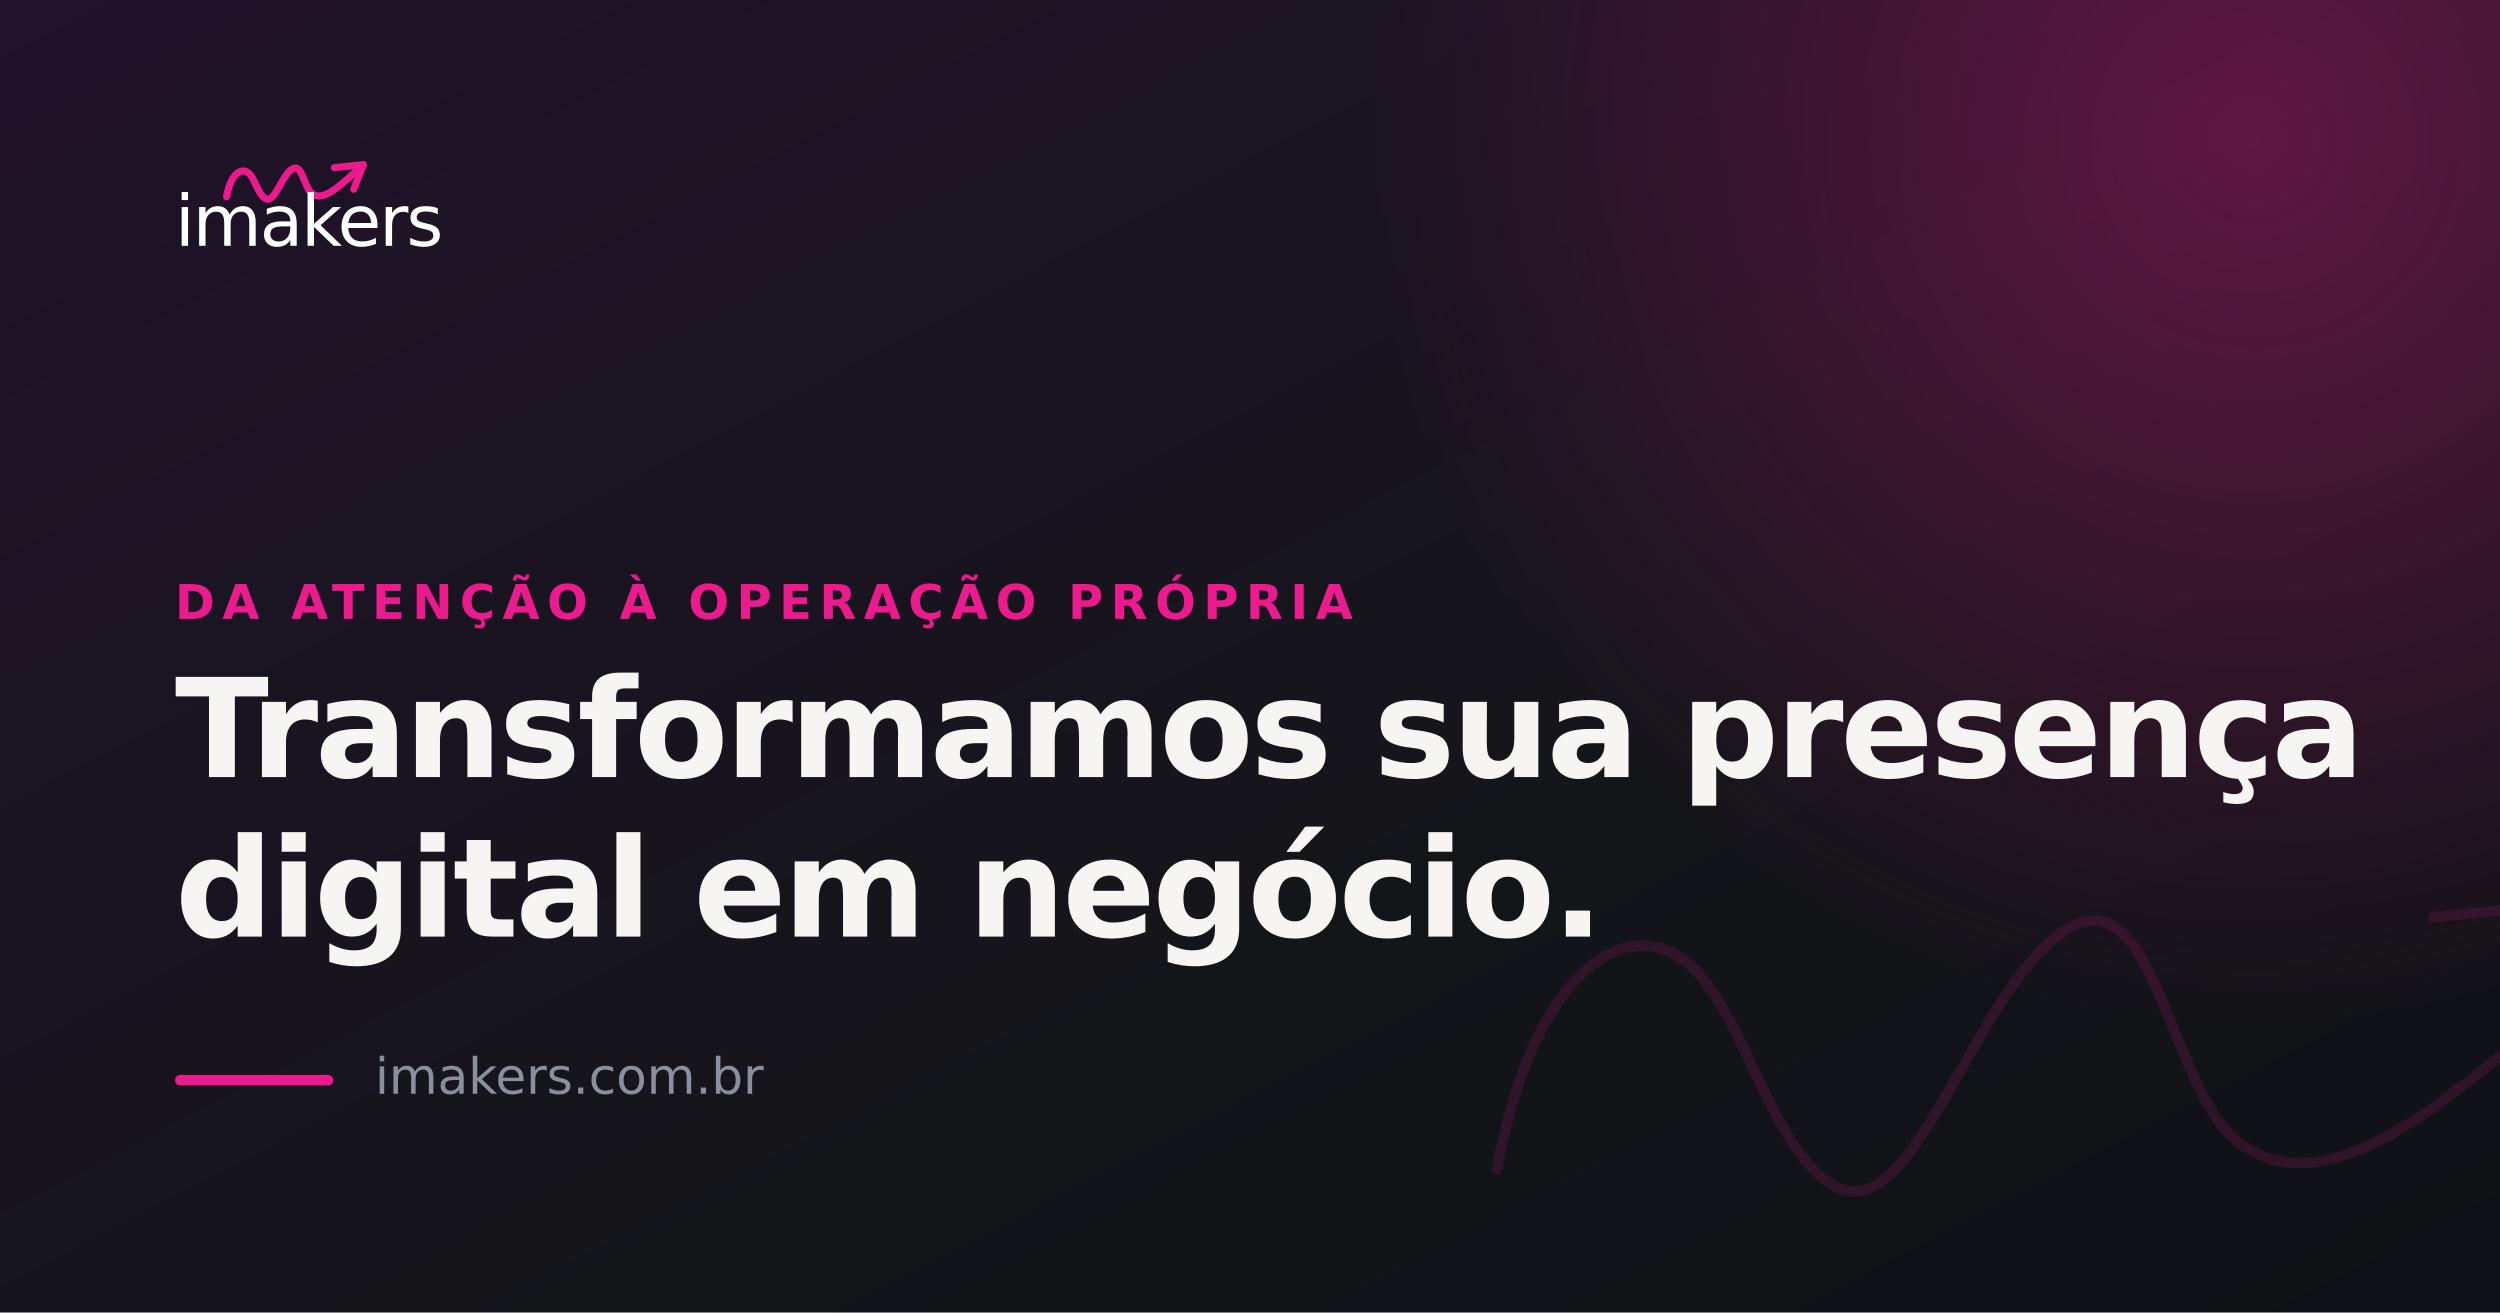
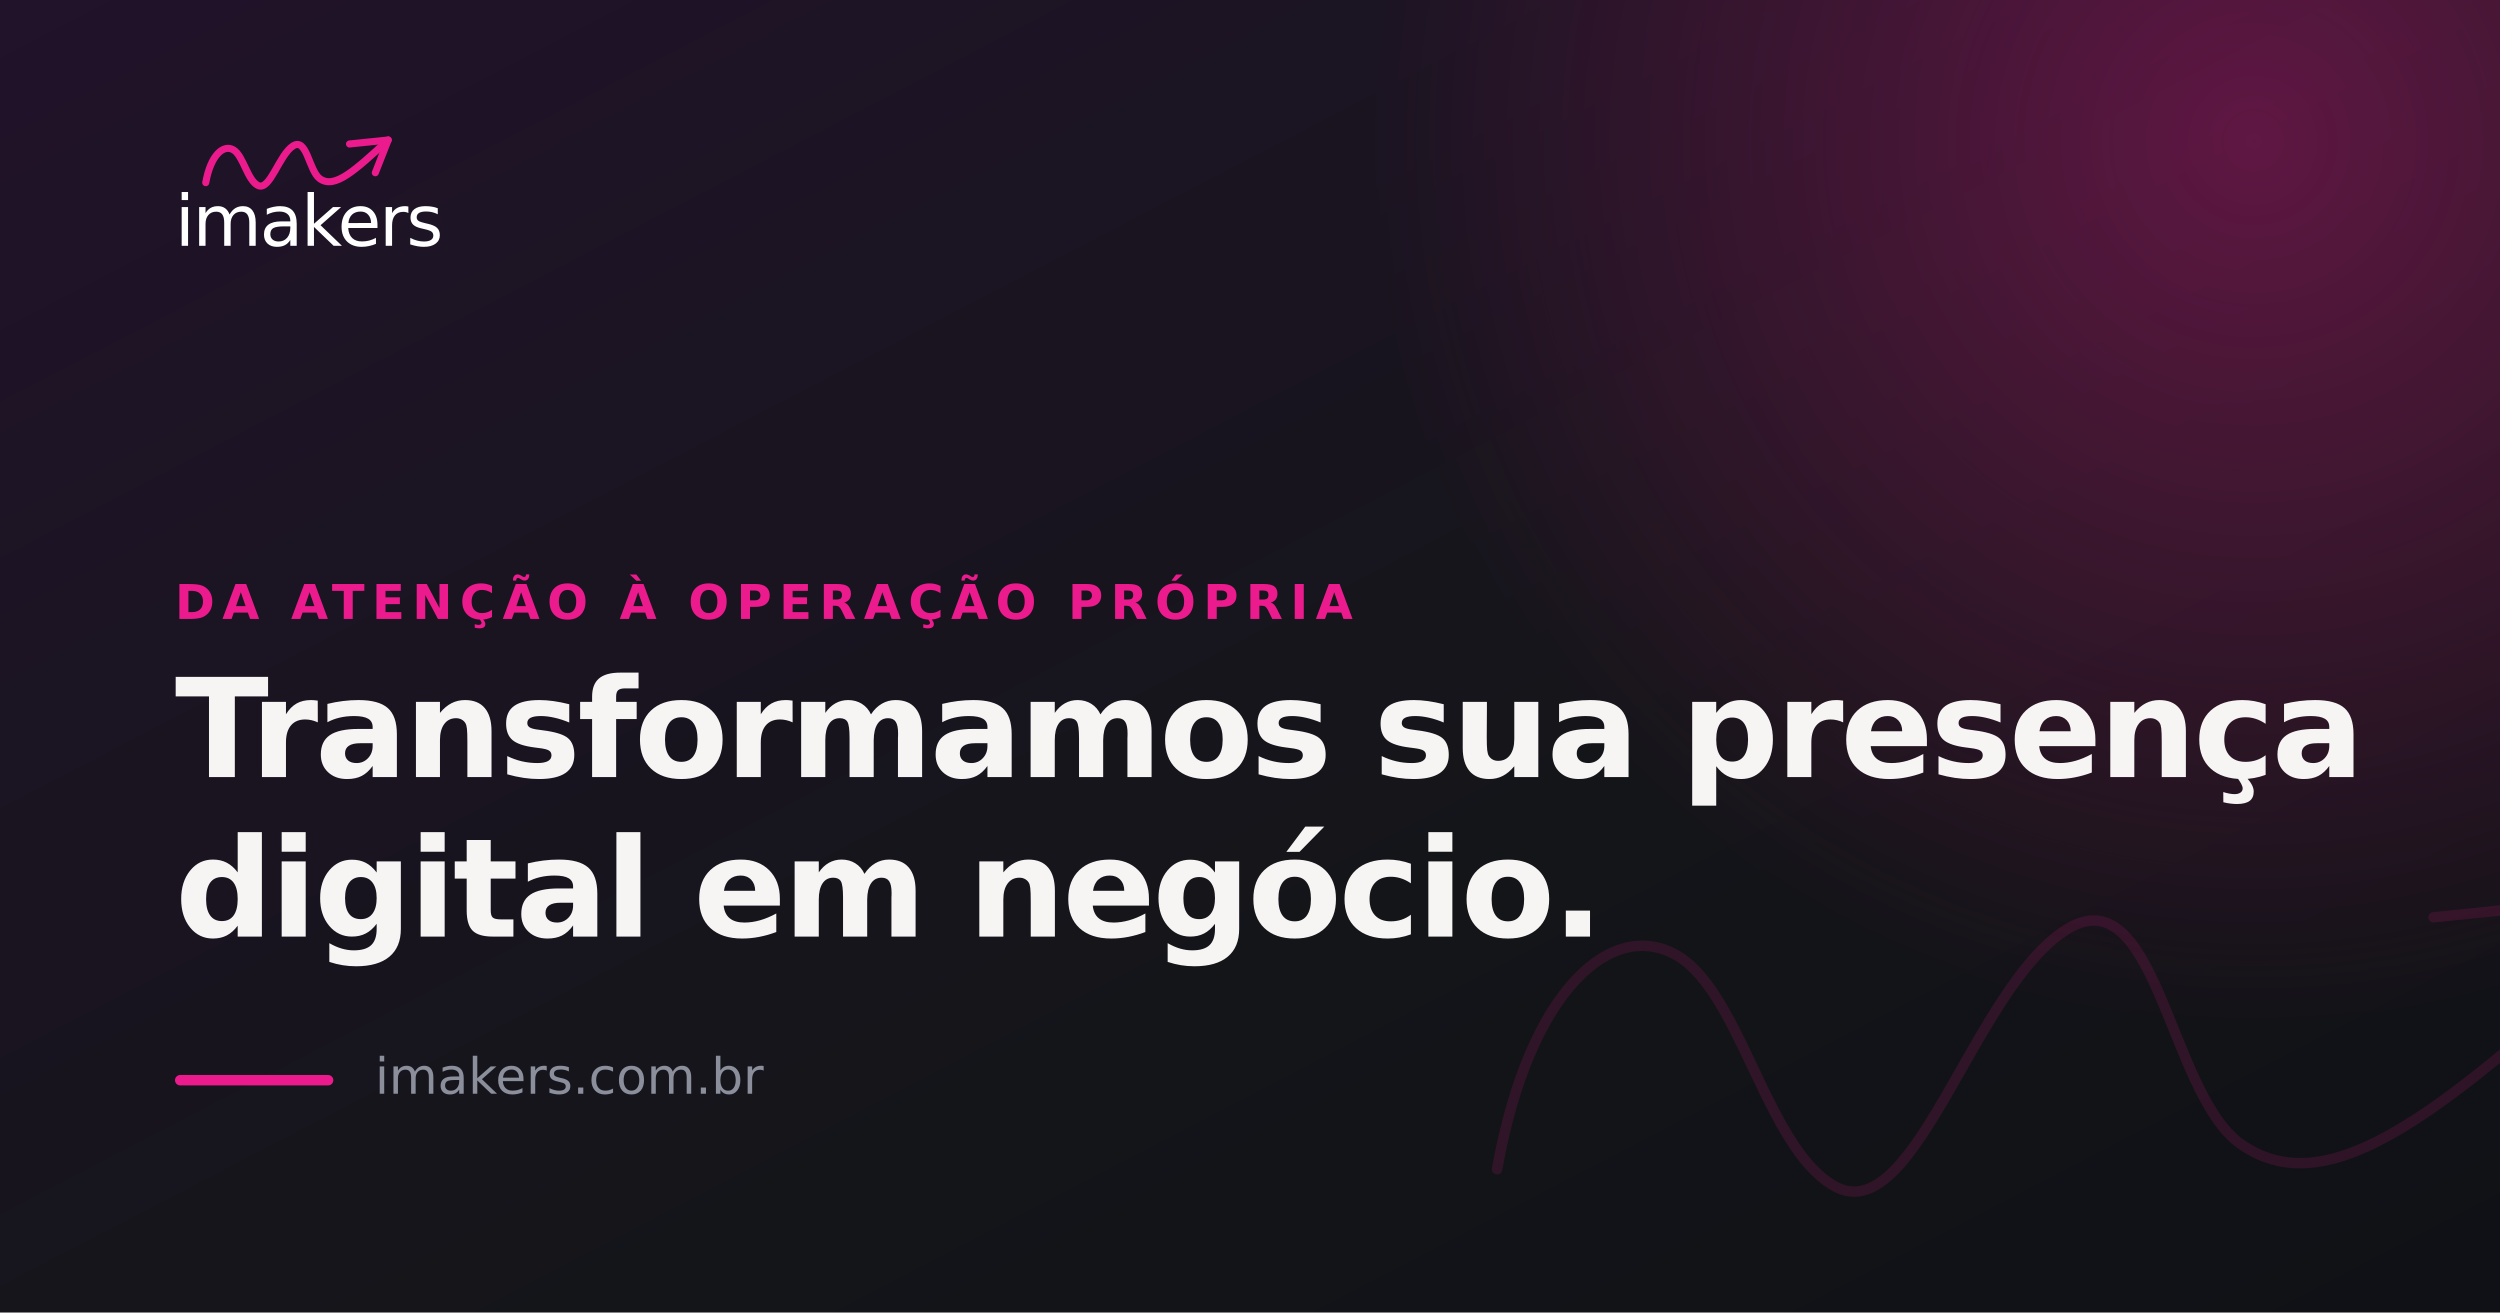
<svg xmlns="http://www.w3.org/2000/svg" width="1200" height="630" viewBox="0 0 1200 630">
  <defs>
    <linearGradient id="bg" x1="0" y1="0" x2="1" y2="1">
      <stop offset="0" stop-color="#21132a" />
      <stop offset="0.62" stop-color="#141519" />
      <stop offset="1" stop-color="#101116" />
    </linearGradient>
    <radialGradient id="glow" cx="0.5" cy="0.5" r="0.5">
      <stop offset="0" stop-color="#ec1b8d" stop-opacity="0.34" />
      <stop offset="1" stop-color="#ec1b8d" stop-opacity="0" />
    </radialGradient>
  </defs>
  <rect width="1200" height="630" fill="url(#bg)" />
  <circle cx="1080" cy="70" r="420" fill="url(#glow)" />
  <g transform="translate(700 400) scale(6.2)" fill="none" stroke="#ec1b8d" stroke-width="0.806" stroke-linecap="round" stroke-linejoin="round" opacity="0.14">
    <path d="M3 26C5.5 12 12 6.5 17 9.5s7 15.5 12.5 18C35.5 30 40 12 47 7.5s8 12.5 13.5 16.5C68 29.4 78 20 95 4.5" />
    <path d="M75.5 6.5 95 4.5l-6.5 16.5" />
  </g>
-   <g transform="translate(106.61 75.84) scale(0.714)" fill="none" stroke="#ec1b8d" stroke-width="4.762" stroke-linecap="round" stroke-linejoin="round" opacity="1">
+   <g transform="translate(95.9 62.92) scale(0.952)" fill="none" stroke="#ec1b8d" stroke-width="3.571" stroke-linecap="round" stroke-linejoin="round" opacity="1">
    <path d="M3 26C5.5 12 12 6.5 17 9.5s7 15.5 12.5 18C35.5 30 40 12 47 7.5s8 12.5 13.5 16.5C68 29.4 78 20 95 4.5" />
    <path d="M75.5 6.5 95 4.5l-6.5 16.5" />
  </g>
  <text x="84" y="118" font-family="Figtree Light, Figtree, DejaVu Sans, sans-serif" font-size="34" font-weight="500" letter-spacing="-0.952" fill="#ffffff">imakers</text>
  <text x="84" y="297.1" font-family="Figtree Light, Figtree, DejaVu Sans, sans-serif" font-size="23" font-weight="bold" letter-spacing="3.6" fill="#ec1b8d">DA ATENÇÃO À OPERAÇÃO PRÓPRIA</text>
  <text x="84" y="373" font-family="Figtree Light, Figtree, DejaVu Sans, sans-serif" font-size="66" font-weight="bold" letter-spacing="-1.584" fill="#f7f5f4">Transformamos sua presença</text>
  <text x="84" y="449.56" font-family="Figtree Light, Figtree, DejaVu Sans, sans-serif" font-size="66" font-weight="bold" letter-spacing="-1.584" fill="#f7f5f4">digital em negócio.</text>
  <rect x="84" y="516" width="76" height="5" rx="2.5" fill="#ec1b8d" />
  <text x="180" y="525" font-family="Figtree Light, Figtree, DejaVu Sans, sans-serif" font-size="24" font-weight="500" fill="#8b8f9c">imakers.com.br</text>
</svg>
